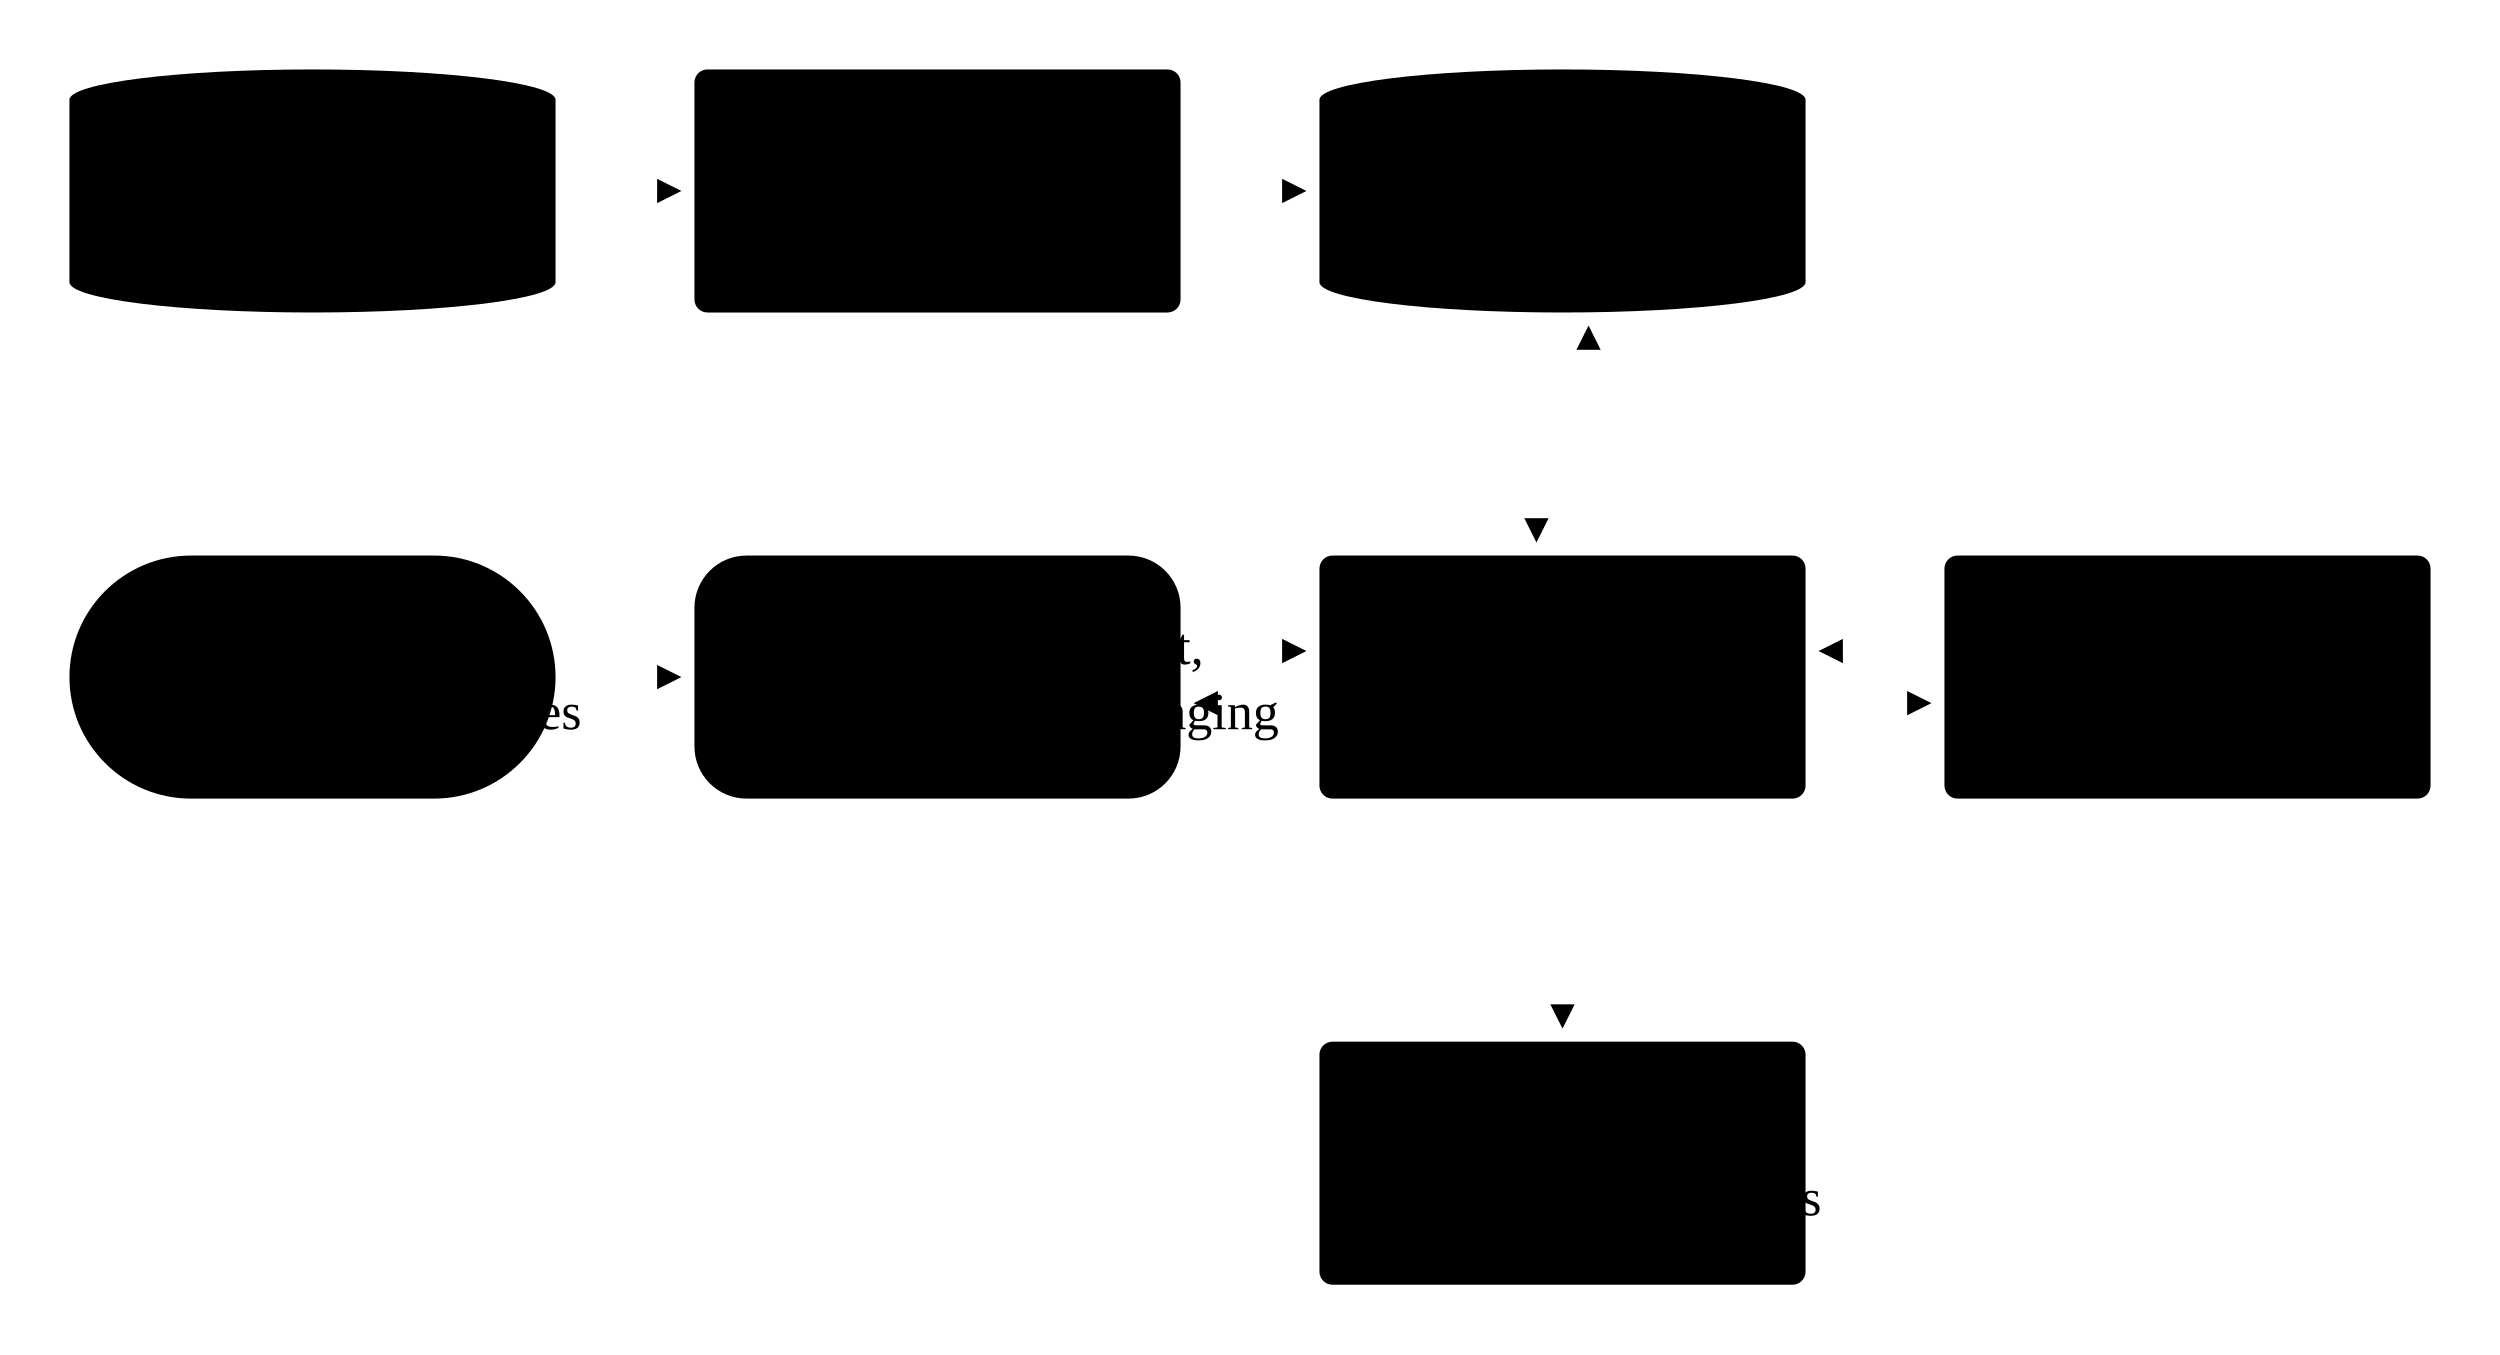
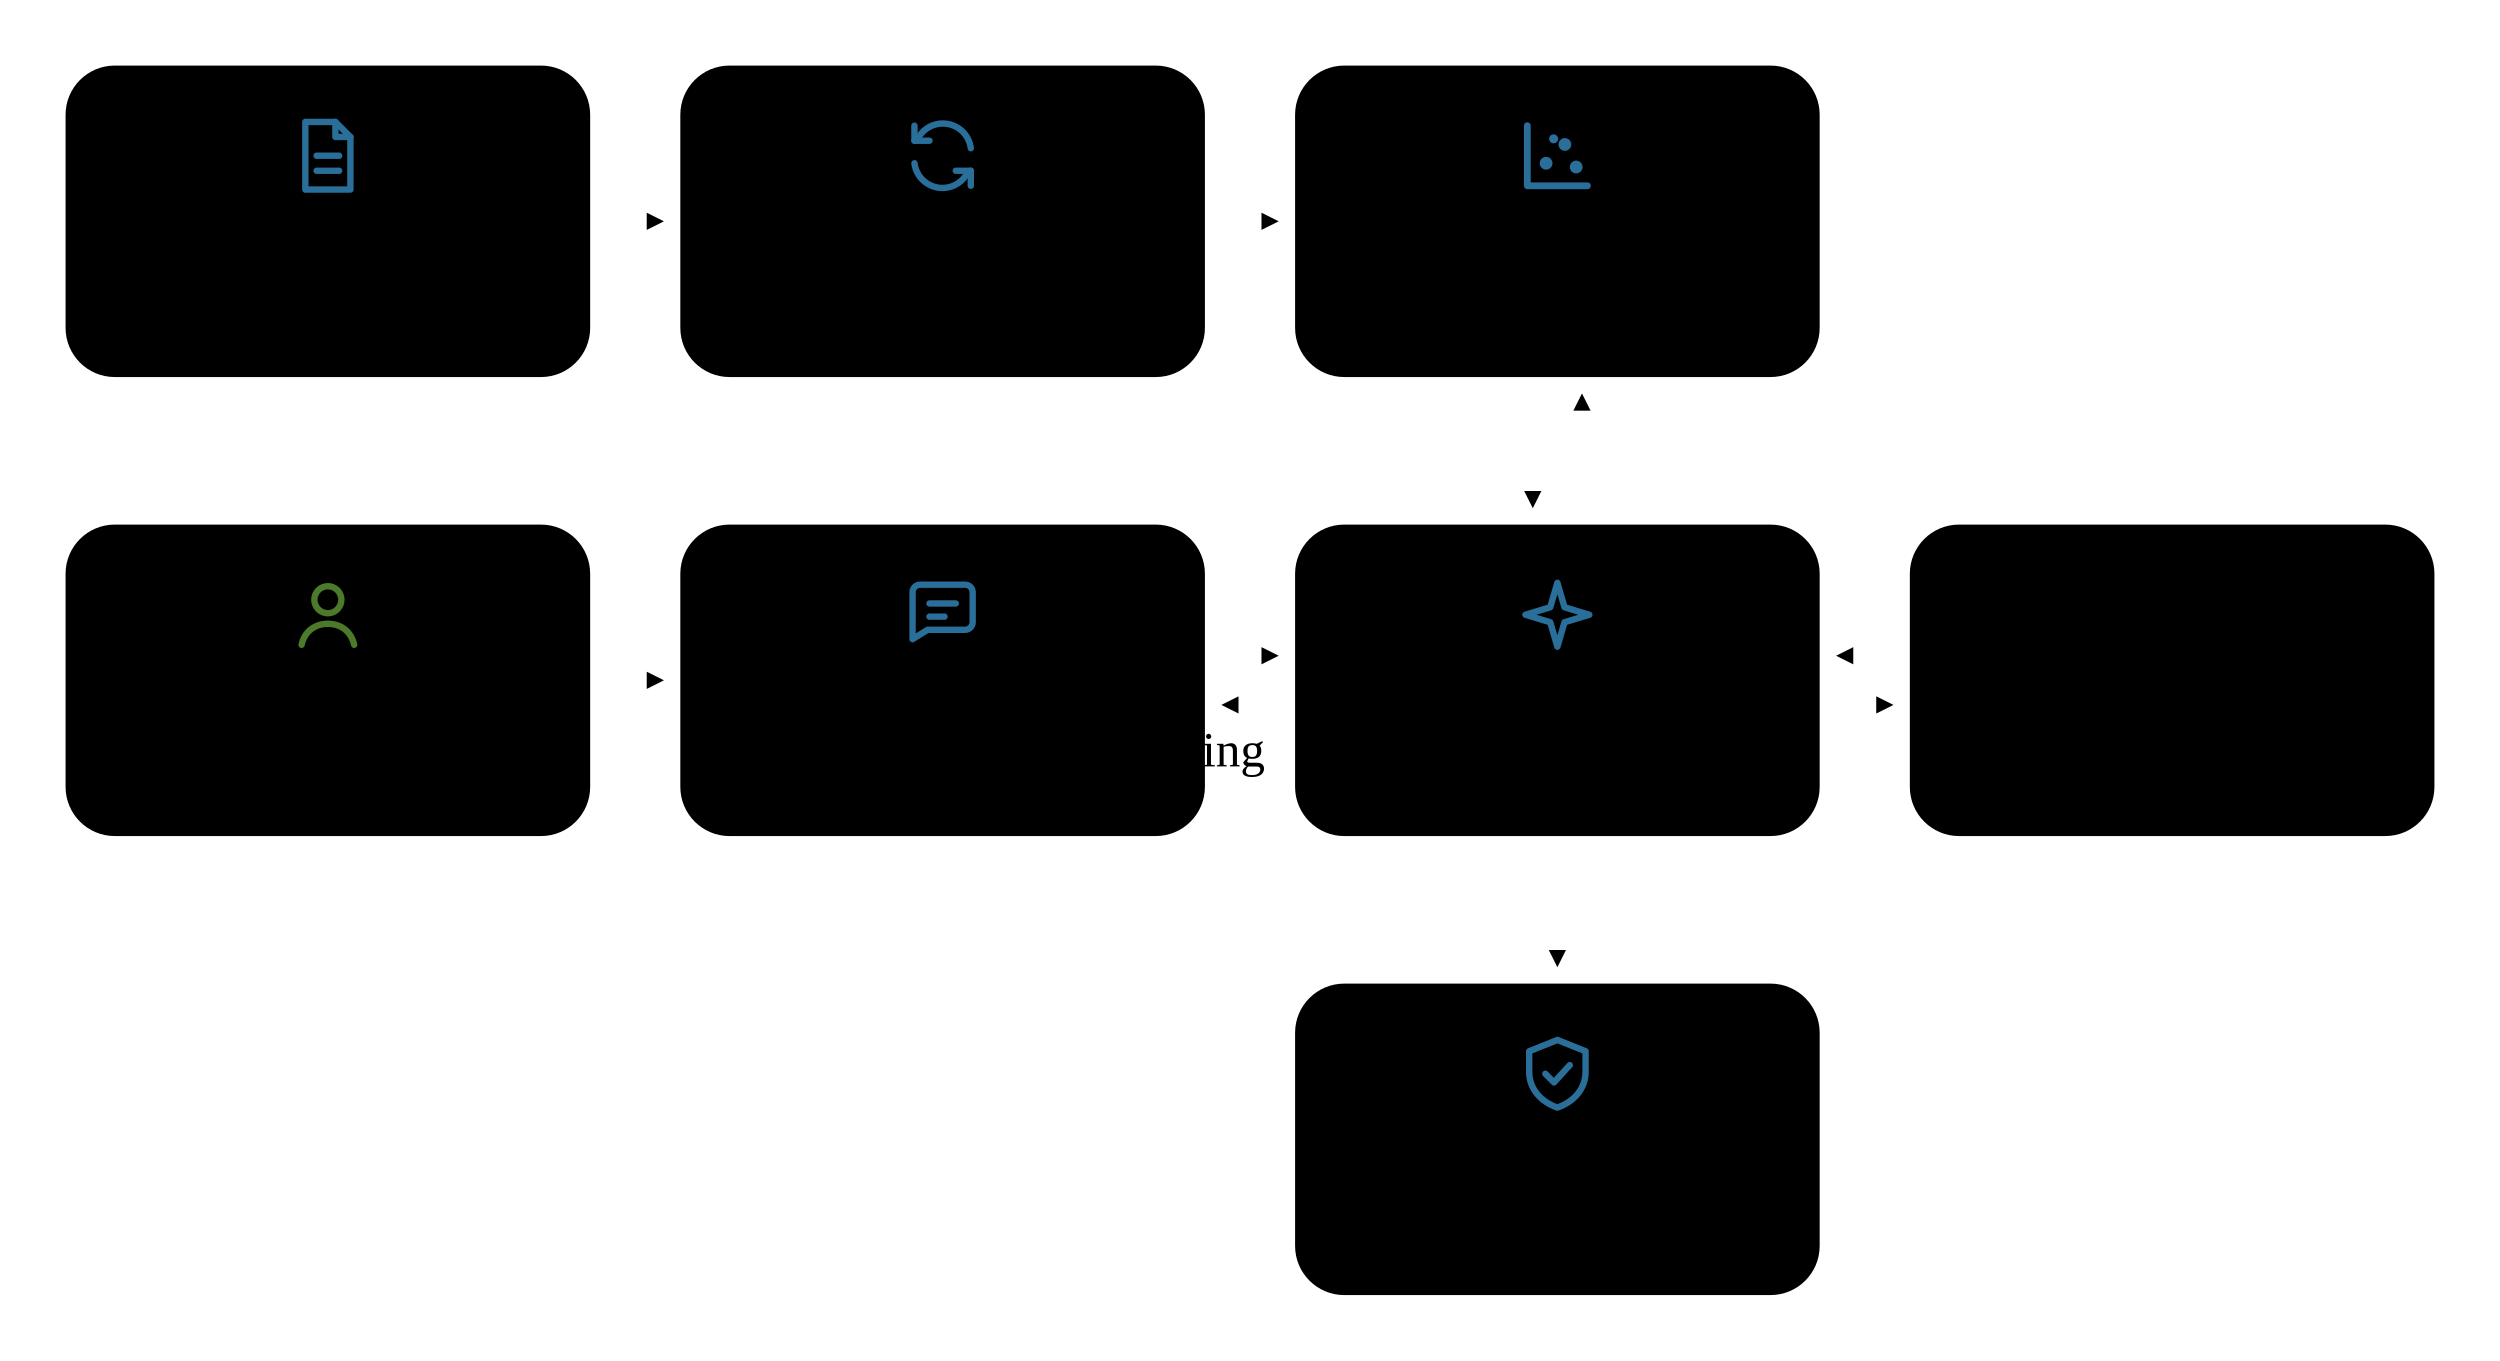
- <svg viewBox="0 0 576 312" width="576" height="312" aria-hidden="true" focusable="false">
+ <svg viewBox="0 0 610 332" width="610" height="332" aria-hidden="true" focusable="false">
  <defs>
-     <marker id="assistants-arrow" viewBox="0 0 10 10" refX="9" refY="5" markerWidth="7" markerHeight="7" orient="auto-start-reverse">
-       <path class="arrowhead" d="M1 1L9 5L1 9" />
+     <marker id="assistants-arrow" viewBox="0 0 10 10" refX="8.5" refY="5" markerWidth="6" markerHeight="6" orient="auto-start-reverse">
+       <path class="arrowhead" d="M1.5 1.5 8.5 5l-7 3.5" />
    </marker>
  </defs>
  <g class="edges">
-     <path class="e" style="--i:0" pathLength="1" marker-end="url(#assistants-arrow)" d="M128 44H157" />
-     <path class="e" style="--i:1" pathLength="1" marker-end="url(#assistants-arrow)" d="M272 44H301" />
-     <path class="e" style="--i:2" pathLength="1" marker-end="url(#assistants-arrow)" d="M128 156H157" />
-     <path class="e" style="--i:3" pathLength="1" marker-end="url(#assistants-arrow)" d="M272 150H301" />
-     <path class="e" style="--i:4" pathLength="1" marker-end="url(#assistants-arrow)" d="M304 162H275" />
-     <path class="e" style="--i:5" pathLength="1" marker-end="url(#assistants-arrow)" d="M366 128V75" />
-     <path class="e" style="--i:6" pathLength="1" marker-end="url(#assistants-arrow)" d="M354 72V125" />
-     <path class="e" style="--i:7" pathLength="1" marker-end="url(#assistants-arrow)" d="M416 162H445" />
-     <path class="e" style="--i:8" pathLength="1" marker-end="url(#assistants-arrow)" d="M448 150H419" />
-     <path class="e" style="--i:9" pathLength="1" marker-end="url(#assistants-arrow)" d="M360 184V237" />
+     <path class="e" style="--i:0" pathLength="1" marker-end="url(#assistants-arrow)" d="M144.0 54.0H162.0" />
+     <path class="e" style="--i:1" pathLength="1" marker-end="url(#assistants-arrow)" d="M294.0 54.0H312.0" />
+     <path class="e" style="--i:2" pathLength="1" marker-end="url(#assistants-arrow)" d="M144.0 166.0H162.0" />
+     <path class="e" style="--i:3" pathLength="1" marker-end="url(#assistants-arrow)" d="M294.0 160.0H312.0" />
+     <path class="e" style="--i:4" pathLength="1" marker-end="url(#assistants-arrow)" d="M316.0 172.0H298.0" />
+     <path class="e" style="--i:5" pathLength="1" marker-end="url(#assistants-arrow)" d="M386.0 128.0V96.0" />
+     <path class="e" style="--i:6" pathLength="1" marker-end="url(#assistants-arrow)" d="M374.0 92.0V124.0" />
+     <path class="e" style="--i:7" pathLength="1" marker-end="url(#assistants-arrow)" d="M444.0 172.0H462.0" />
+     <path class="e" style="--i:8" pathLength="1" marker-end="url(#assistants-arrow)" d="M466.0 160.0H448.0" />
+     <path class="e" style="--i:9" pathLength="1" marker-end="url(#assistants-arrow)" d="M380.0 204.0V236.0" />
  </g>
  <g class="nodes">
-     <g class="node" style="--i:0">
-       <path class="n n--store" d="M16 23v42a56 7 0 0 0 112 0v-42a56 7 0 0 0 -112 0a56 7 0 0 0 112 0" />
-       <text class="t" x="72" y="44">
-         <tspan x="72">Your</tspan>
-         <tspan x="72" dy="15">documents</tspan>
+     <g class="node node--store" style="--i:0">
+       <rect class="n" x="16" y="16" width="128" height="76" rx="12" />
+       <svg x="69.0" y="27" width="22" height="22" viewBox="0 0 24 24" color="#2a6f99">
+         <g fill="none" stroke="currentColor" stroke-width="1.7" stroke-linecap="round" stroke-linejoin="round">
+           <path d="M6 3h8l4 4v14H6z" />
+           <path d="M14 3v4h4M9 12h6M9 16h6" />
+         </g>
+       </svg>
+       <text class="t" x="80.0" y="61">
+         <tspan x="80.0">Your</tspan>
+         <tspan x="80.0" dy="14">documents</tspan>
      </text>
    </g>
-     <g class="node" style="--i:1">
-       <rect class="n n--service" x="160" y="16" width="112" height="56" rx="3" />
-       <text class="t" x="216" y="41">
-         <tspan x="216">Ingestion</tspan>
-         <tspan x="216" dy="15">pipeline</tspan>
+     <g class="node node--service" style="--i:1">
+       <rect class="n" x="166" y="16" width="128" height="76" rx="12" />
+       <svg x="219.0" y="27" width="22" height="22" viewBox="0 0 24 24" color="#2a6f99">
+         <g fill="none" stroke="currentColor" stroke-width="1.7" stroke-linecap="round" stroke-linejoin="round">
+           <path d="M19.5 10A7.5 7.5 0 0 0 6 6.5L4.5 8" />
+           <path d="M4.5 4v4h4" />
+           <path d="M4.5 14A7.5 7.5 0 0 0 18 17.5l1.5-1.5" />
+           <path d="M19.5 20v-4h-4" />
+         </g>
+       </svg>
+       <text class="t" x="230.0" y="61">
+         <tspan x="230.0">Ingestion</tspan>
+         <tspan x="230.0" dy="14">pipeline</tspan>
      </text>
    </g>
-     <g class="node" style="--i:2">
-       <path class="n n--store" d="M304 23v42a56 7 0 0 0 112 0v-42a56 7 0 0 0 -112 0a56 7 0 0 0 112 0" />
-       <text class="t" x="360" y="44">
-         <tspan x="360">Knowledge</tspan>
-         <tspan x="360" dy="15">bases</tspan>
+     <g class="node node--store" style="--i:2">
+       <rect class="n" x="316" y="16" width="128" height="76" rx="12" />
+       <svg x="369.0" y="27" width="22" height="22" viewBox="0 0 24 24">
+         <g fill="none" stroke="#2a6f99" stroke-width="1.8" stroke-linecap="round" stroke-linejoin="round">
+           <path d="M4 20V4M4 20h16" />
+         </g>
+         <g fill="#2a6f99">
+           <circle cx="9" cy="14" r="1.7" />
+           <circle cx="14" cy="9" r="1.7" />
+           <circle cx="17" cy="15" r="1.7" />
+           <circle cx="11" cy="7.5" r="1.2" />
+         </g>
+       </svg>
+       <text class="t" x="380.0" y="61">
+         <tspan x="380.0">Knowledge</tspan>
+         <tspan x="380.0" dy="14">bases</tspan>
      </text>
    </g>
-     <g class="node" style="--i:3">
-       <rect class="n n--person" x="16" y="128" width="112" height="56" rx="28" />
-       <text class="t" x="72" y="153">
-         <tspan x="72">Staff and</tspan>
-         <tspan x="72" dy="15">communities</tspan>
+     <g class="node node--person" style="--i:3">
+       <rect class="n" x="16" y="128" width="128" height="76" rx="12" />
+       <svg x="69.0" y="139" width="22" height="22" viewBox="0 0 24 24" color="#4a7a2a">
+         <g fill="none" stroke="currentColor" stroke-width="1.7" stroke-linecap="round" stroke-linejoin="round">
+           <circle cx="12" cy="8" r="3.6" />
+           <path d="M5 20c.8-3.6 3.6-5.6 7-5.6s6.2 2 7 5.6" />
+         </g>
+       </svg>
+       <text class="t" x="80.0" y="173">
+         <tspan x="80.0">Staff and</tspan>
+         <tspan x="80.0" dy="14">communities</tspan>
      </text>
    </g>
-     <g class="node" style="--i:4">
-       <rect class="n n--app" x="160" y="128" width="112" height="56" rx="12" />
-       <text class="t" x="216" y="153">
-         <tspan x="216">Chat widget,</tspan>
-         <tspan x="216" dy="15">apps, messaging</tspan>
+     <g class="node node--app" style="--i:4">
+       <rect class="n" x="166" y="128" width="128" height="76" rx="12" />
+       <svg x="219.0" y="139" width="22" height="22" viewBox="0 0 24 24" color="#2a6f99">
+         <g fill="none" stroke="currentColor" stroke-width="1.7" stroke-linecap="round" stroke-linejoin="round">
+           <path d="M4 18.5V6a2 2 0 0 1 2-2h12a2 2 0 0 1 2 2v8a2 2 0 0 1-2 2H8l-4 2.5Z" />
+           <path d="M8.5 9h7M8.5 12.5h4" />
+         </g>
+       </svg>
+       <text class="t" x="230.0" y="173">
+         <tspan x="230.0">Chat widget,</tspan>
+         <tspan x="230.0" dy="14">apps, messaging</tspan>
      </text>
    </g>
-     <g class="node" style="--i:5">
-       <rect class="n n--service" x="304" y="128" width="112" height="56" rx="3" />
-       <text class="t" x="360" y="153">
-         <tspan x="360">Assistant</tspan>
-         <tspan x="360" dy="15">service</tspan>
+     <g class="node node--service" style="--i:5">
+       <rect class="n" x="316" y="128" width="128" height="76" rx="12" />
+       <svg x="369.0" y="139" width="22" height="22" viewBox="0 0 24 24" color="#2a6f99">
+         <g fill="none" stroke="currentColor" stroke-width="1.7" stroke-linecap="round" stroke-linejoin="round">
+           <path d="M12 3.5 13.9 10l6.6 2-6.6 2L12 20.5 10.1 14l-6.6-2 6.6-2z" />
+         </g>
+       </svg>
+       <text class="t" x="380.0" y="173">
+         <tspan x="380.0">Assistant</tspan>
+         <tspan x="380.0" dy="14">service</tspan>
      </text>
    </g>
-     <g class="node" style="--i:6">
-       <rect class="n n--external" x="448" y="128" width="112" height="56" rx="3" />
-       <text class="t" x="504" y="153">
-         <tspan x="504">Language</tspan>
-         <tspan x="504" dy="15">model</tspan>
+     <g class="node node--external" style="--i:6">
+       <rect class="n" x="466" y="128" width="128" height="76" rx="12" />
+       <svg x="519.0" y="139" width="22" height="22" viewBox="0 0 24 24">
+         <path fill="#000000" d="M16.361 10.26a.894.894 0 0 0-.558.47l-.072.148.001.207c0 .193.004.217.059.353.076.193.152.312.291.448.24.238.51.3.872.205a.86.86 0 0 0 .517-.436.752.752 0 0 0 .08-.498c-.064-.453-.33-.782-.724-.897a1.06 1.06 0 0 0-.466 0zm-9.203.005c-.305.096-.533.32-.65.639a1.187 1.187 0 0 0-.06.52c.057.309.31.59.598.667.362.095.632.033.872-.205.14-.136.215-.255.291-.448.055-.136.059-.16.059-.353l.001-.207-.072-.148a.894.894 0 0 0-.565-.472 1.02 1.02 0 0 0-.474.007Zm4.184 2c-.131.071-.223.25-.195.383.031.143.157.288.353.407.105.063.112.072.117.136.004.038-.01.146-.029.243-.02.094-.036.194-.036.222.002.074.07.195.143.253.064.052.076.054.255.059.164.005.198.001.264-.03.169-.082.212-.234.15-.525-.052-.243-.042-.28.087-.355.137-.08.281-.219.324-.314a.365.365 0 0 0-.175-.48.394.394 0 0 0-.181-.033c-.126 0-.207.03-.355.124l-.085.053-.053-.032c-.219-.13-.259-.145-.391-.143a.396.396 0 0 0-.193.032zm.39-2.195c-.373.036-.475.05-.654.086-.291.06-.68.195-.951.328-.94.46-1.589 1.226-1.787 2.114-.04.176-.045.234-.045.53 0 .294.005.357.043.524.264 1.16 1.332 2.017 2.714 2.173.3.033 1.596.033 1.896 0 1.11-.125 2.064-.727 2.493-1.571.114-.226.169-.372.22-.602.039-.167.044-.23.044-.523 0-.297-.005-.355-.045-.531-.288-1.29-1.539-2.304-3.072-2.497a6.873 6.873 0 0 0-.855-.031zm.645.937a3.283 3.283 0 0 1 1.44.514c.223.148.537.458.671.662.166.251.26.508.303.82.02.143.01.251-.043.482-.08.345-.332.705-.672.957a3.115 3.115 0 0 1-.689.348c-.382.122-.632.144-1.525.138-.582-.006-.686-.01-.853-.042-.57-.107-1.022-.334-1.35-.68-.264-.28-.385-.535-.45-.946-.03-.192.025-.509.137-.776.136-.326.488-.73.836-.963.403-.269.934-.46 1.422-.512.187-.02.586-.02.773-.002zm-5.503-11a1.653 1.653 0 0 0-.683.298C5.617.74 5.173 1.666 4.985 2.819c-.07.436-.119 1.04-.119 1.503 0 .544.064 1.24.155 1.721.02.107.031.202.023.208a8.12 8.12 0 0 1-.187.152 5.324 5.324 0 0 0-.949 1.02 5.49 5.49 0 0 0-.94 2.339 6.625 6.625 0 0 0-.023 1.357c.091.78.325 1.438.727 2.04l.13.195-.037.064c-.269.452-.498 1.105-.605 1.732-.084.496-.095.629-.095 1.294 0 .67.009.803.088 1.266.095.555.288 1.143.503 1.534.071.128.243.393.264.407.007.003-.014.067-.046.141a7.405 7.405 0 0 0-.548 1.873c-.062.417-.071.552-.071.991 0 .56.031.832.148 1.279L3.42 24h1.478l-.05-.091c-.297-.552-.325-1.575-.068-2.597.117-.472.25-.819.498-1.296l.148-.29v-.177c0-.165-.003-.184-.057-.293a.915.915 0 0 0-.194-.25 1.74 1.74 0 0 1-.385-.543c-.424-.92-.506-2.286-.208-3.451.124-.486.329-.918.544-1.154a.787.787 0 0 0 .223-.531c0-.195-.07-.355-.224-.522a3.136 3.136 0 0 1-.817-1.729c-.14-.96.114-2.005.69-2.834.563-.814 1.353-1.336 2.237-1.475.199-.033.57-.028.776.01.226.04.367.028.512-.041.179-.085.268-.19.374-.431.093-.215.165-.333.36-.576.234-.29.46-.489.822-.729.413-.27.884-.467 1.352-.561.17-.035.25-.04.569-.04.319 0 .398.005.569.04a4.07 4.07 0 0 1 1.914.997c.117.109.398.457.488.602.034.057.095.177.132.267.105.241.195.346.374.43.14.068.286.082.503.045.343-.058.607-.053.943.016 1.144.23 2.14 1.173 2.581 2.437.385 1.108.276 2.267-.296 3.153-.097.15-.193.27-.333.419-.301.322-.301.722-.001 1.053.493.539.801 1.866.708 3.036-.062.772-.26 1.463-.533 1.854a2.096 2.096 0 0 1-.224.258.916.916 0 0 0-.194.25c-.054.109-.057.128-.057.293v.178l.148.29c.248.476.38.823.498 1.295.253 1.008.231 2.01-.059 2.581a.845.845 0 0 0-.044.098c0 .006.329.009.732.009h.73l.02-.074.036-.134c.019-.076.057-.3.088-.516.029-.217.029-1.016 0-1.258-.11-.875-.295-1.57-.597-2.226-.032-.074-.053-.138-.046-.141.008-.005.057-.074.108-.152.376-.569.607-1.284.724-2.228.031-.26.031-1.378 0-1.628-.083-.645-.182-1.082-.348-1.525a6.083 6.083 0 0 0-.329-.7l-.038-.064.131-.194c.402-.604.636-1.262.727-2.04a6.625 6.625 0 0 0-.024-1.358 5.512 5.512 0 0 0-.939-2.339 5.325 5.325 0 0 0-.95-1.02 8.097 8.097 0 0 1-.186-.152.692.692 0 0 1 .023-.208c.208-1.087.201-2.443-.017-3.503-.19-.924-.535-1.658-.98-2.082-.354-.338-.716-.482-1.15-.455-.996.059-1.8 1.205-2.116 3.01a6.805 6.805 0 0 0-.097.726c0 .036-.007.066-.015.066a.96.96 0 0 1-.149-.078A4.857 4.857 0 0 0 12 3.03c-.832 0-1.687.243-2.456.698a.958.958 0 0 1-.148.078c-.008 0-.015-.03-.015-.066a6.71 6.71 0 0 0-.097-.725C8.997 1.392 8.337.319 7.46.048a2.096 2.096 0 0 0-.585-.041Zm.293 1.402c.248.197.523.759.682 1.388.03.113.06.244.069.292.007.047.026.152.041.233.067.365.098.76.102 1.24l.002.475-.12.175-.118.178h-.278c-.324 0-.646.041-.954.124l-.238.06c-.033.007-.038-.003-.057-.144a8.438 8.438 0 0 1 .016-2.323c.124-.788.413-1.501.696-1.711.067-.05.079-.049.157.013zm9.825-.012c.17.126.358.46.498.888.28.854.36 2.028.212 3.145-.019.14-.024.151-.057.144l-.238-.06a3.693 3.693 0 0 0-.954-.124h-.278l-.119-.178-.119-.175.002-.474c.004-.669.066-1.19.214-1.772.157-.623.434-1.185.68-1.382.078-.062.09-.063.159-.012z" />
+       </svg>
+       <text class="t" x="530.0" y="173">
+         <tspan x="530.0">Language</tspan>
+         <tspan x="530.0" dy="14">model</tspan>
      </text>
    </g>
-     <g class="node" style="--i:7">
-       <rect class="n n--service" x="304" y="240" width="112" height="56" rx="3" />
-       <text class="t" x="360" y="265">
-         <tspan x="360">Evaluation</tspan>
-         <tspan x="360" dy="15">and prompts</tspan>
+     <g class="node node--service" style="--i:7">
+       <rect class="n" x="316" y="240" width="128" height="76" rx="12" />
+       <svg x="369.0" y="251" width="22" height="22" viewBox="0 0 24 24" color="#2a6f99">
+         <g fill="none" stroke="currentColor" stroke-width="1.7" stroke-linecap="round" stroke-linejoin="round">
+           <path d="M12 3 4.5 6v5.5c0 4.6 3.2 8 7.5 9.5 4.3-1.5 7.5-4.9 7.5-9.5V6z" />
+           <path d="m8.8 12 2.3 2.3 4.2-4.6" />
+         </g>
+       </svg>
+       <text class="t" x="380.0" y="285">
+         <tspan x="380.0">Evaluation</tspan>
+         <tspan x="380.0" dy="14">and prompts</tspan>
      </text>
    </g>
  </g>
</svg>
